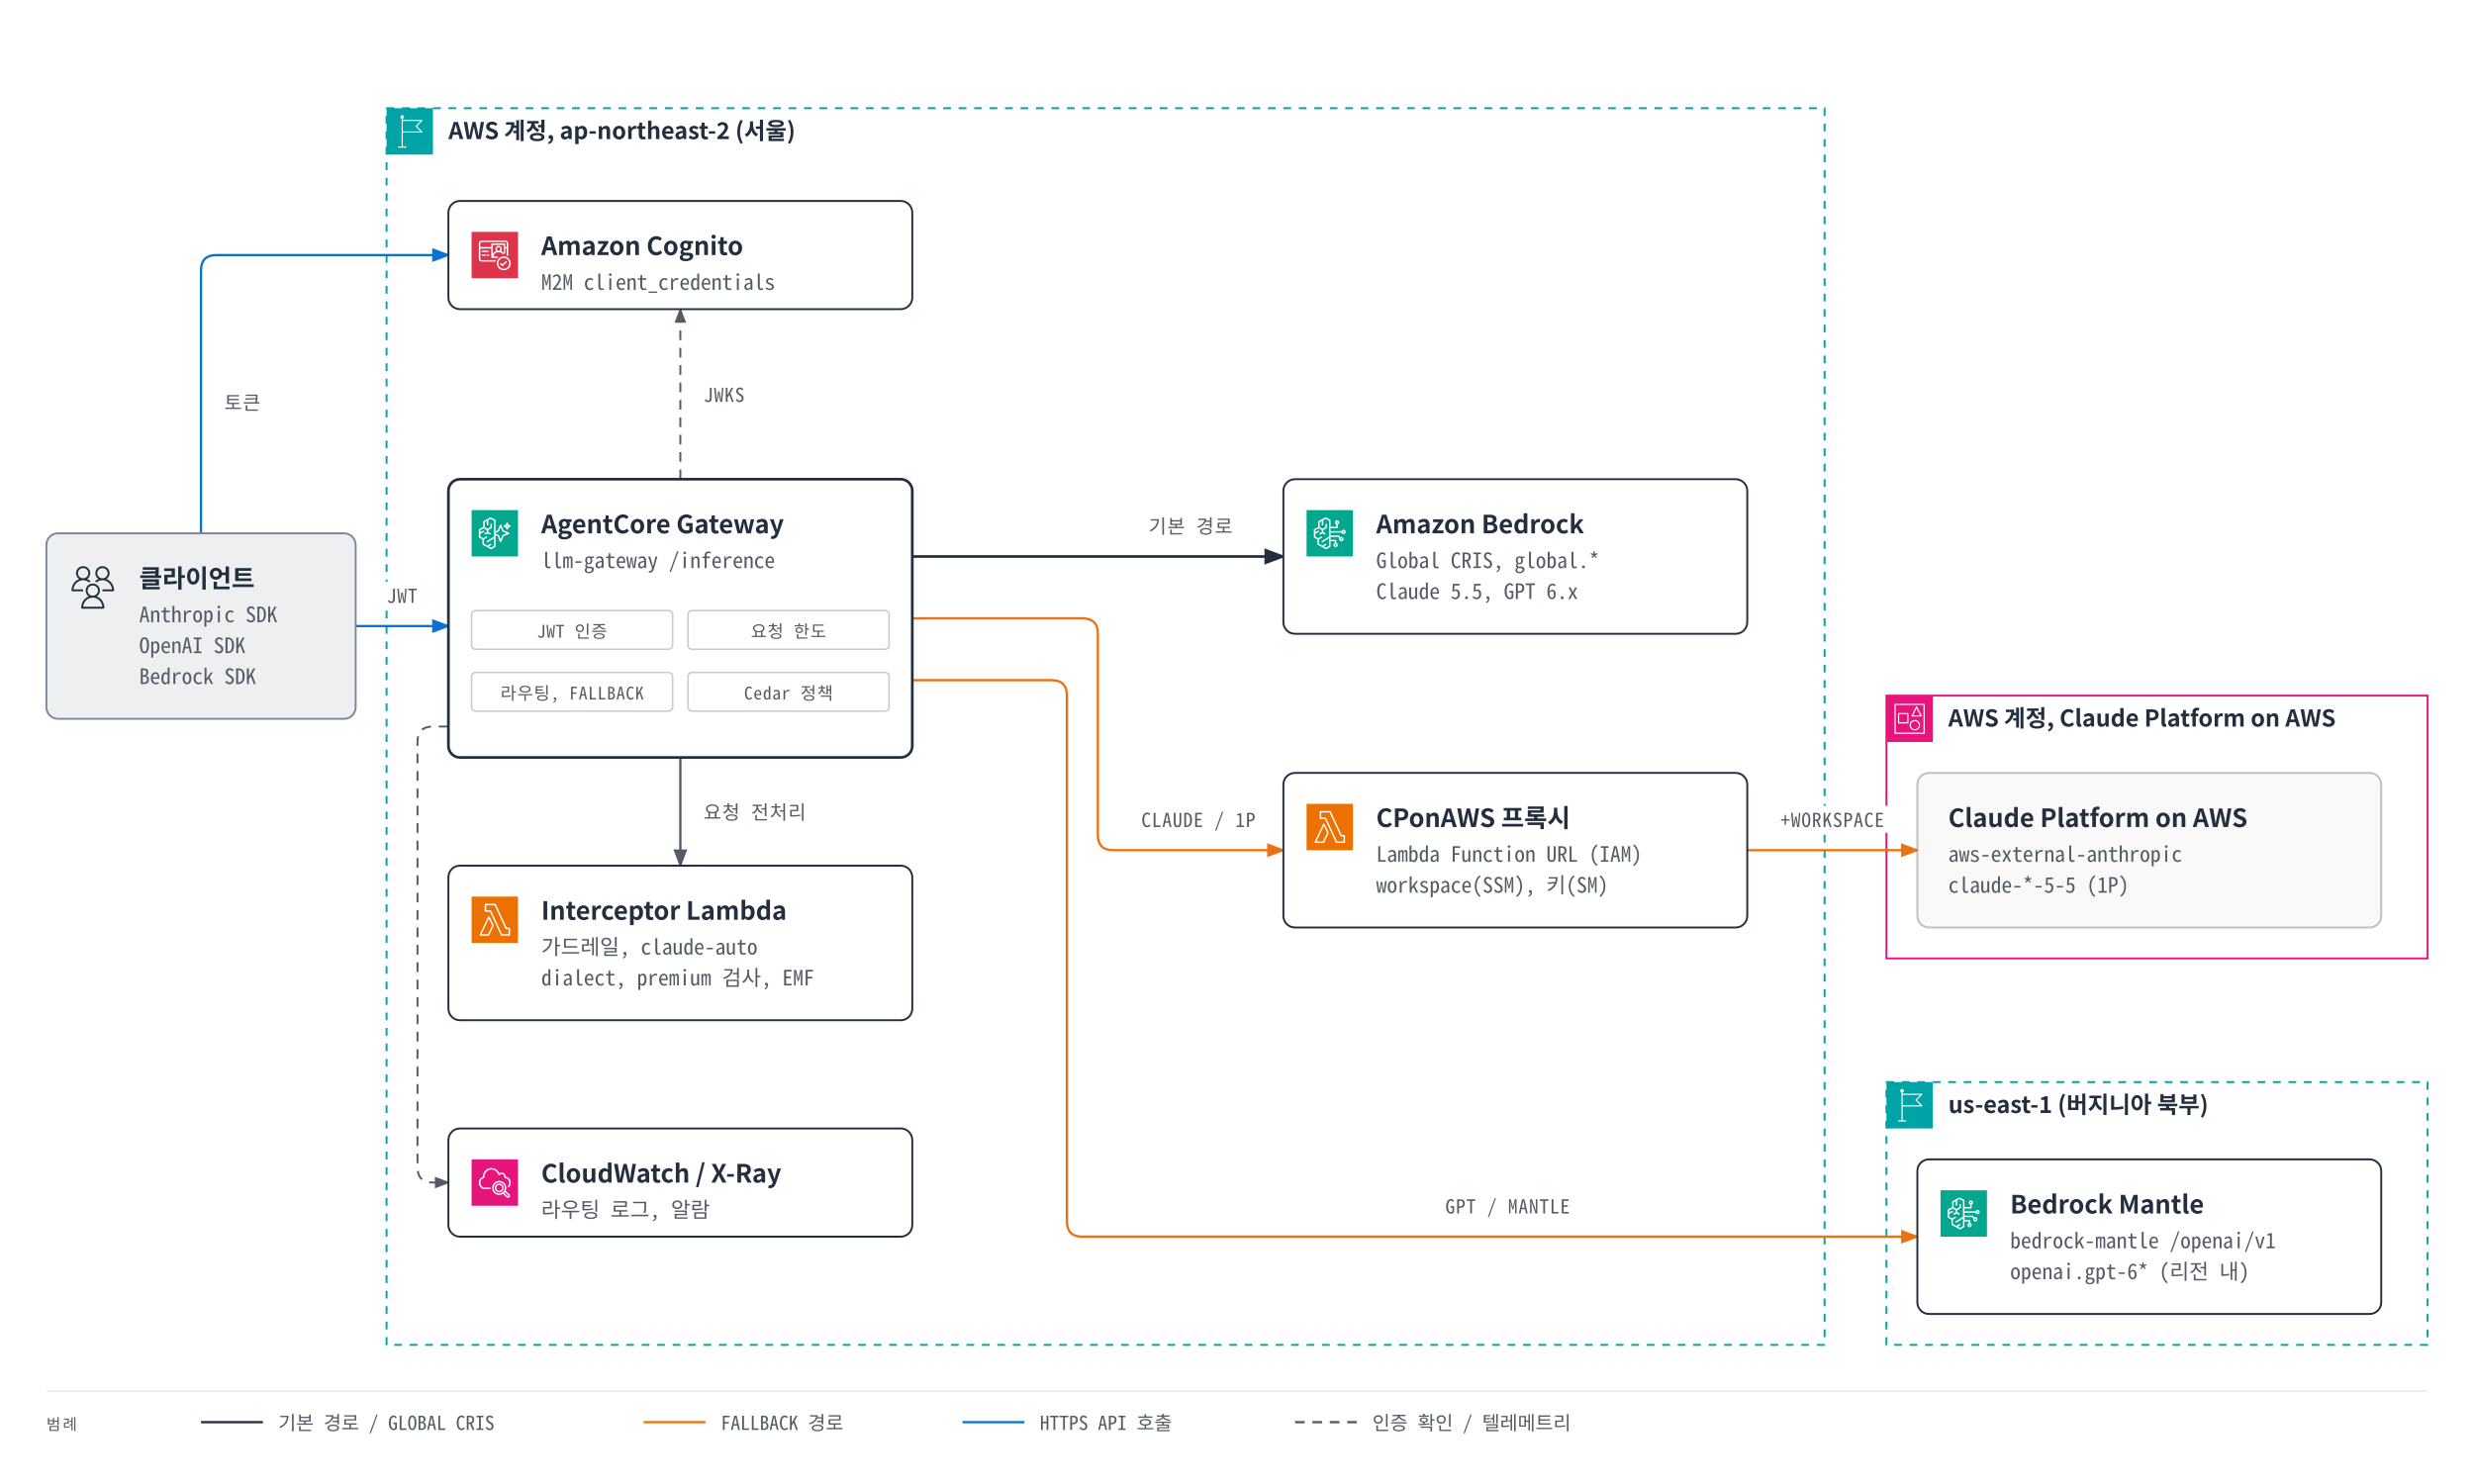
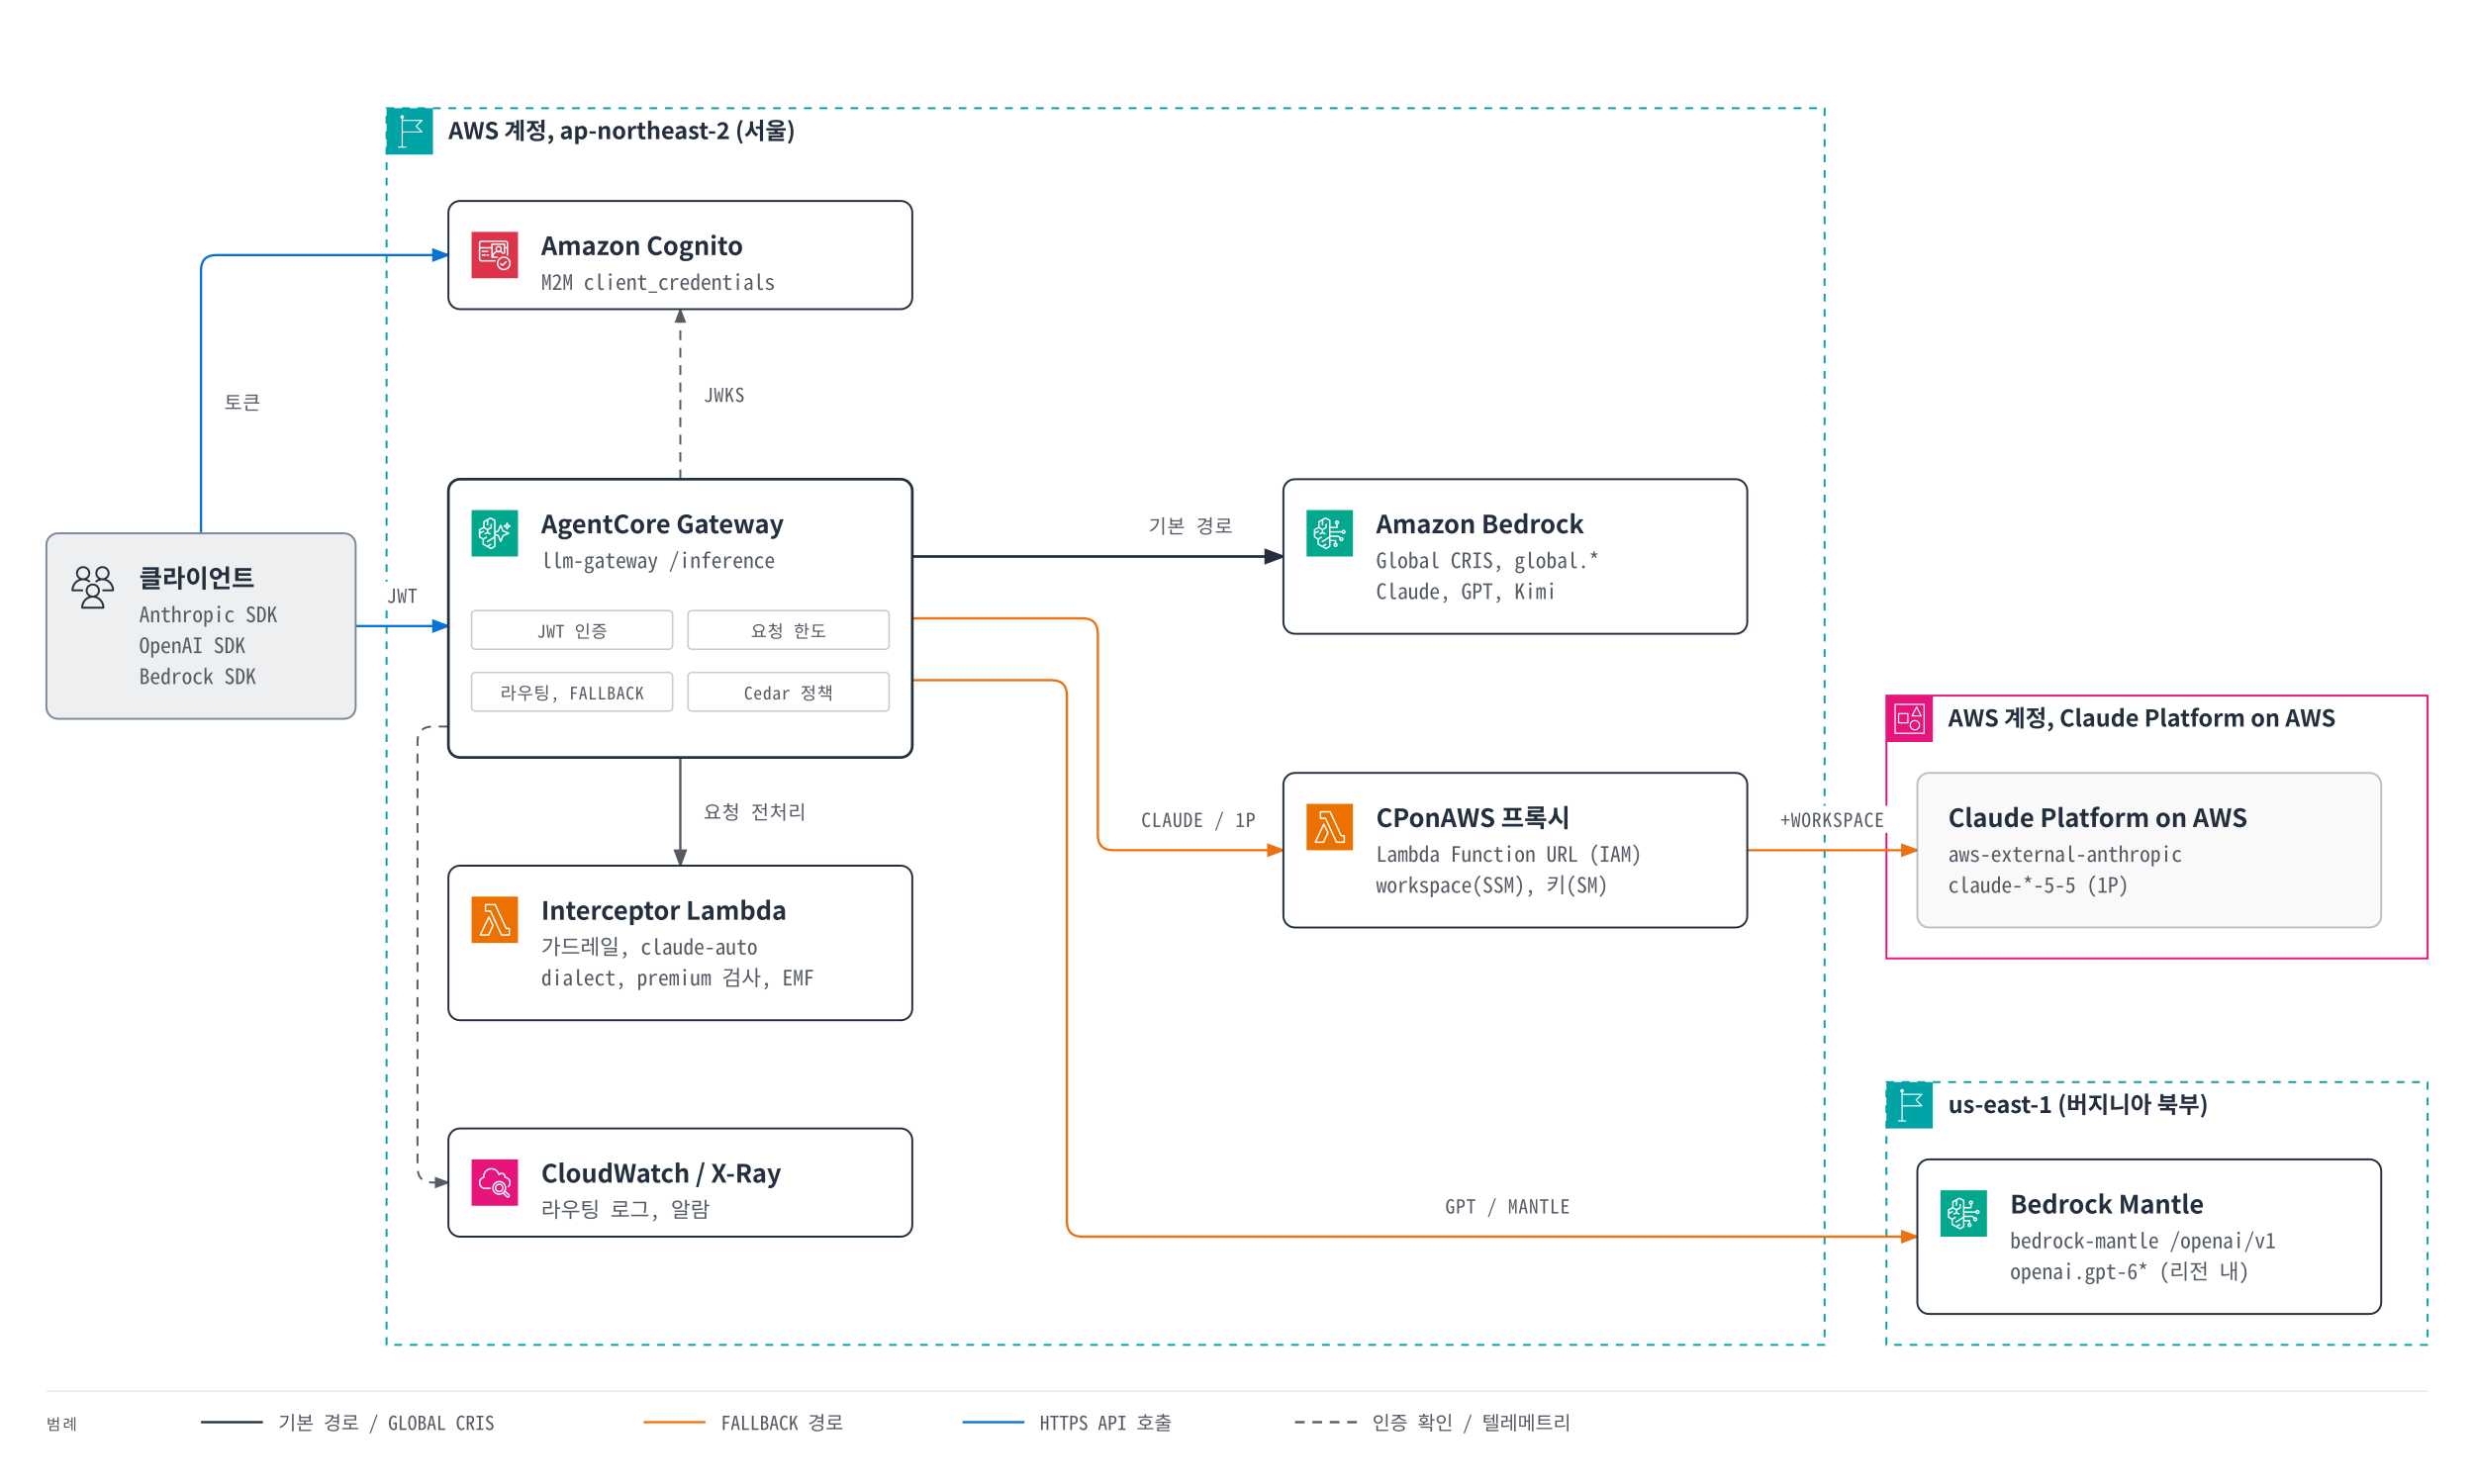
<svg xmlns="http://www.w3.org/2000/svg" viewBox="0 0 1280 768" role="img" aria-labelledby="arch-ko-title arch-ko-desc">
  <defs>
    <style>@font-face { font-family: 'Amazon Ember'; font-weight: 400; font-style: normal; src: local('Amazon Ember'), url('fonts/AmazonEmber_W_Rg.woff2') format('woff2'); }@font-face { font-family: 'Amazon Ember'; font-weight: 400; font-style: italic; src: local('Amazon Ember Italic'), local('Amazon Ember'), url('fonts/AmazonEmber_W_RgIt.woff2') format('woff2'); }@font-face { font-family: 'Amazon Ember'; font-weight: 600; font-style: normal; src: local('Amazon Ember Medium'), local('Amazon Ember'), url('fonts/AmazonEmber_W_SBd.woff2') format('woff2'); }@font-face { font-family: 'Amazon Ember'; font-weight: 700; font-style: normal; src: local('Amazon Ember Bold'), local('Amazon Ember'), url('fonts/AmazonEmber_W_Bd.woff2') format('woff2'); }@font-face { font-family: 'Amazon Ember Mono'; font-weight: 400; font-style: normal; src: local('Amazon Ember Mono'), url('fonts/AmazonEmberMono_W_Rg.woff2') format('woff2'); }@font-face { font-family: 'Amazon Ember Mono'; font-weight: 700; font-style: normal; src: local('Amazon Ember Mono Bold'), local('Amazon Ember Mono'), url('fonts/AmazonEmberMono_W_Bd.woff2') format('woff2'); }</style>
    <marker id="arch-ko-arrow" markerWidth="8" markerHeight="6" refX="7" refY="3" orient="auto">
      <polygon points="0 0, 8 3, 0 6" fill="#545B64" />
    </marker>
    <marker id="arch-ko-accent" markerWidth="8" markerHeight="6" refX="7" refY="3" orient="auto">
      <polygon points="0 0, 8 3, 0 6" fill="#EC7211" />
    </marker>
    <marker id="arch-ko-link" markerWidth="8" markerHeight="6" refX="7" refY="3" orient="auto">
      <polygon points="0 0, 8 3, 0 6" fill="#0972D3" />
    </marker>
    <marker id="arch-ko-ink" markerWidth="8" markerHeight="6" refX="7" refY="3" orient="auto">
      <polygon points="0 0, 8 3, 0 6" fill="#232F3E" />
    </marker>
  </defs>
  <rect width="100%" height="100%" fill="#ffffff" />
  <rect x="200" y="56" width="744" height="640" fill="none" stroke="#00A4A6" stroke-width="1" stroke-dasharray="4,4" />
  <g transform="translate(200,56) scale(0.6)" aria-hidden="true">
    <g stroke="none" stroke-width="1" fill="none" fill-rule="evenodd">
      <rect fill="#00A4A6" x="0" y="0" width="40" height="40" />
      <path d="M14,20.026 L14,11.026 L29.293,11.026 L25.146,15.172 C24.951,15.368 24.951,15.684 25.146,15.88 L29.293,20.026 L14,20.026 Z M26.207,15.526 L30.854,10.88 C30.996,10.736 31.039,10.522 30.962,10.335 C30.885,10.148 30.702,10.026 30.5,10.026 L14,10.026 L14,8.97 C14.596,8.76 15.026,8.198 15.026,7.531 C15.026,6.687 14.34,6 13.495,6 C12.65,6 11.963,6.687 11.963,7.531 C11.963,8.201 12.398,8.766 13,8.973 L13,33.026 L10,33.026 L10,34.026 L17,34.026 L17,33.026 L14,33.026 L14,21.026 L30.5,21.026 C30.702,21.026 30.885,20.904 30.962,20.717 C31.039,20.53 30.996,20.316 30.854,20.172 L26.207,15.526 Z" fill="#FFFFFF" />
    </g>
  </g>
  <text x="232" y="72" fill="#232F3E" font-size="12" font-weight="600" font-family="'Amazon Ember', 'Noto Sans CJK KR', 'Noto Sans KR', 'Apple SD Gothic Neo', 'Malgun Gothic', 'Helvetica Neue', Arial, sans-serif">AWS 계정, ap-northeast-2 (서울)</text>
  <rect x="976" y="360" width="280" height="136" fill="none" stroke="#E7157B" stroke-width="1" />
  <g transform="translate(976,360) scale(0.6)" aria-hidden="true">
    <g stroke="none" stroke-width="1" fill="none" fill-rule="evenodd">
      <rect fill="#E7157B" x="0" y="0" width="40" height="40" />
      <path d="M24.5,22 C26.43,22 28,23.57 28,25.5 C28,27.43 26.43,29 24.5,29 C22.57,29 21,27.43 21,25.5 C21,23.57 22.57,22 24.5,22 L24.5,22 Z M24.5,30 C26.981,30 29,27.981 29,25.5 C29,23.019 26.981,21 24.5,21 C22.019,21 20,23.019 20,25.5 C20,27.981 22.019,30 24.5,30 L24.5,30 Z M26.023,10.88 L29.084,17 L22.963,17 L26.023,10.88 Z M22.154,18 L29.893,18 C30.065,18 30.227,17.91 30.318,17.763 C30.409,17.615 30.417,17.432 30.34,17.276 L26.471,9.538 C26.301,9.2 25.746,9.2 25.576,9.538 L21.707,17.276 C21.63,17.432 21.638,17.615 21.729,17.763 C21.82,17.91 21.981,18 22.154,18 L22.154,18 Z M11,23 L18,23 L18,16 L11,16 L11,23 Z M10.5,24 L18.5,24 C18.776,24 19,23.776 19,23.5 L19,15.5 C19,15.224 18.776,15 18.5,15 L10.5,15 C10.224,15 10,15.224 10,15.5 L10,23.5 C10,23.776 10.224,24 10.5,24 L10.5,24 Z M8,32 L32,32 L32,8 L8,8 L8,32 Z M32.5,7 L7.5,7 C7.224,7 7,7.224 7,7.5 L7,32.5 C7,32.776 7.224,33 7.5,33 L32.5,33 C32.776,33 33,32.776 33,32.5 L33,7.5 C33,7.224 32.776,7 32.5,7 L32.5,7 Z" fill="#FFFFFF" />
    </g>
  </g>
  <text x="1008" y="376" fill="#232F3E" font-size="12" font-weight="600" font-family="'Amazon Ember', 'Noto Sans CJK KR', 'Noto Sans KR', 'Apple SD Gothic Neo', 'Malgun Gothic', 'Helvetica Neue', Arial, sans-serif">AWS 계정, Claude Platform on AWS</text>
  <rect x="976" y="560" width="280" height="136" fill="none" stroke="#00A4A6" stroke-width="1" stroke-dasharray="4,4" />
  <g transform="translate(976,560) scale(0.6)" aria-hidden="true">
    <g stroke="none" stroke-width="1" fill="none" fill-rule="evenodd">
      <rect fill="#00A4A6" x="0" y="0" width="40" height="40" />
      <path d="M14,20.026 L14,11.026 L29.293,11.026 L25.146,15.172 C24.951,15.368 24.951,15.684 25.146,15.88 L29.293,20.026 L14,20.026 Z M26.207,15.526 L30.854,10.88 C30.996,10.736 31.039,10.522 30.962,10.335 C30.885,10.148 30.702,10.026 30.5,10.026 L14,10.026 L14,8.97 C14.596,8.76 15.026,8.198 15.026,7.531 C15.026,6.687 14.34,6 13.495,6 C12.65,6 11.963,6.687 11.963,7.531 C11.963,8.201 12.398,8.766 13,8.973 L13,33.026 L10,33.026 L10,34.026 L17,34.026 L17,33.026 L14,33.026 L14,21.026 L30.5,21.026 C30.702,21.026 30.885,20.904 30.962,20.717 C31.039,20.53 30.996,20.316 30.854,20.172 L26.207,15.526 Z" fill="#FFFFFF" />
    </g>
  </g>
  <text x="1008" y="576" fill="#232F3E" font-size="12" font-weight="600" font-family="'Amazon Ember', 'Noto Sans CJK KR', 'Noto Sans KR', 'Apple SD Gothic Neo', 'Malgun Gothic', 'Helvetica Neue', Arial, sans-serif">us-east-1 (버지니아 북부)</text>
  <path d="M 104,276 V 140 Q 104,132 112,132 H 232" fill="none" stroke="#0972D3" stroke-width="1.2" marker-end="url(#arch-ko-link)" />
  <rect x="112" y="201" width="32" height="14" rx="2" fill="#ffffff" />
  <text x="116" y="212" fill="#545B64" font-size="10" font-family="'Amazon Ember Mono', 'D2Coding', 'Noto Sans Mono CJK KR', ui-monospace, monospace" text-anchor="start" letter-spacing="0.04em">토큰</text>
  <path d="M 184,324 H 232" fill="none" stroke="#0972D3" stroke-width="1.2" marker-end="url(#arch-ko-link)" />
  <rect x="192" y="301" width="32" height="14" rx="2" fill="#ffffff" />
  <text x="208" y="312" fill="#545B64" font-size="10" font-family="'Amazon Ember Mono', 'D2Coding', 'Noto Sans Mono CJK KR', ui-monospace, monospace" text-anchor="middle" letter-spacing="0.04em">JWT</text>
  <path d="M 352,248 V 160" fill="none" stroke="#545B64" stroke-width="1" stroke-dasharray="5,4" marker-end="url(#arch-ko-arrow)" />
  <rect x="360" y="197" width="36" height="14" rx="2" fill="#ffffff" />
  <text x="364" y="208" fill="#545B64" font-size="10" font-family="'Amazon Ember Mono', 'D2Coding', 'Noto Sans Mono CJK KR', ui-monospace, monospace" text-anchor="start" letter-spacing="0.04em">JWKS</text>
  <path d="M 352,392 V 448" fill="none" stroke="#545B64" stroke-width="1.2" marker-end="url(#arch-ko-arrow)" />
  <rect x="360" y="413" width="72" height="14" rx="2" fill="#ffffff" />
  <text x="364" y="424" fill="#545B64" font-size="10" font-family="'Amazon Ember Mono', 'D2Coding', 'Noto Sans Mono CJK KR', ui-monospace, monospace" text-anchor="start" letter-spacing="0.04em">요청 전처리</text>
  <path d="M 232,376 H 224 Q 216,376 216,384 V 604 Q 216,612 224,612 H 232" fill="none" stroke="#545B64" stroke-width="1" stroke-dasharray="5,4" marker-end="url(#arch-ko-arrow)" />
  <path d="M 472,288 H 664" fill="none" stroke="#232F3E" stroke-width="1.4" marker-end="url(#arch-ko-ink)" />
  <rect x="586" y="265" width="60" height="14" rx="2" fill="#ffffff" />
  <text x="616" y="276" fill="#545B64" font-size="10" font-family="'Amazon Ember Mono', 'D2Coding', 'Noto Sans Mono CJK KR', ui-monospace, monospace" text-anchor="middle" letter-spacing="0.04em">기본 경로</text>
  <path d="M 472,320 H 560 Q 568,320 568,328 V 432 Q 568,440 576,440 H 664" fill="none" stroke="#EC7211" stroke-width="1.2" marker-end="url(#arch-ko-accent)" />
  <rect x="576" y="417" width="88" height="14" rx="2" fill="#ffffff" />
  <text x="620" y="428" fill="#545B64" font-size="10" font-family="'Amazon Ember Mono', 'D2Coding', 'Noto Sans Mono CJK KR', ui-monospace, monospace" text-anchor="middle" letter-spacing="0.04em">CLAUDE / 1P</text>
  <path d="M 904,440 H 992" fill="none" stroke="#EC7211" stroke-width="1.2" marker-end="url(#arch-ko-accent)" />
  <rect x="908" y="417" width="80" height="14" rx="2" fill="#ffffff" />
  <text x="948" y="428" fill="#545B64" font-size="10" font-family="'Amazon Ember Mono', 'D2Coding', 'Noto Sans Mono CJK KR', ui-monospace, monospace" text-anchor="middle" letter-spacing="0.04em">+WORKSPACE</text>
  <path d="M 472,352 H 544 Q 552,352 552,360 V 632 Q 552,640 560,640 H 992" fill="none" stroke="#EC7211" stroke-width="1.2" marker-end="url(#arch-ko-accent)" />
  <rect x="734" y="617" width="92" height="14" rx="2" fill="#ffffff" />
  <text x="780" y="628" fill="#545B64" font-size="10" font-family="'Amazon Ember Mono', 'D2Coding', 'Noto Sans Mono CJK KR', ui-monospace, monospace" text-anchor="middle" letter-spacing="0.04em">GPT / MANTLE</text>
  <rect x="24" y="276" width="160" height="96" rx="6" fill="#ffffff" />
  <rect x="24" y="276" width="160" height="96" rx="6" fill="rgba(84,91,100,0.10)" stroke="#7D8998" stroke-width="1" />
  <g transform="translate(36,292) scale(0.5)" aria-hidden="true">
    <g stroke="none" stroke-width="1" fill="none" fill-rule="evenodd">
      <path d="M28.639,9.286 C28.639,6.371 31.052,4 34.019,4 C36.985,4 39.397,6.371 39.397,9.286 C39.397,12.201 36.985,14.572 34.019,14.572 C31.052,14.572 28.639,12.201 28.639,9.286 L28.639,9.286 Z M40.163,16.334 C39.516,15.932 38.833,15.6 38.128,15.333 C40.098,14.023 41.397,11.802 41.397,9.286 C41.397,5.269 38.087,2 34.019,2 C29.95,2 26.639,5.269 26.639,9.286 C26.639,11.796 27.932,14.014 29.895,15.325 C28.614,15.808 27.41,16.515 26.349,17.425 L27.652,18.943 C29.434,17.414 31.689,16.572 34,16.572 C35.802,16.572 37.569,17.077 39.109,18.033 C41.849,19.735 43.647,22.725 43.953,26 L34,26 L34,28 L45,28 C45.553,28 46,27.553 46,27 C46,22.657 43.764,18.57 40.163,16.334 L40.163,16.334 Z M8.639,9.286 C8.639,6.371 11.052,4 14.019,4 C16.985,4 19.397,6.371 19.397,9.286 C19.397,12.201 16.985,14.572 14.019,14.572 C11.052,14.572 8.639,12.201 8.639,9.286 L8.639,9.286 Z M14,26 L4.046,26 C4.53,20.717 8.81,16.572 14,16.572 C15.802,16.572 17.569,17.077 19.109,18.033 C19.541,18.302 19.958,18.608 20.349,18.943 L21.652,17.426 C21.184,17.024 20.684,16.657 20.163,16.334 C19.516,15.932 18.833,15.6 18.128,15.333 C20.098,14.023 21.397,11.802 21.397,9.286 C21.397,5.269 18.087,2 14.019,2 C9.95,2 6.639,5.269 6.639,9.286 C6.639,11.801 7.937,14.023 9.907,15.332 C5.302,17.071 2,21.638 2,27 C2,27.553 2.448,28 3,28 L14,28 L14,26 Z M14.046,44 C14.53,38.717 18.81,34.572 24,34.572 C25.802,34.572 27.569,35.077 29.109,36.033 C31.849,37.735 33.647,40.725 33.953,44 L14.046,44 Z M18.639,27.286 C18.639,24.371 21.052,22 24.019,22 C26.985,22 29.397,24.371 29.397,27.286 C29.397,30.201 26.985,32.572 24.019,32.572 C21.052,32.572 18.639,30.201 18.639,27.286 L18.639,27.286 Z M30.163,34.334 C29.516,33.932 28.833,33.6 28.128,33.333 C30.098,32.023 31.397,29.802 31.397,27.286 C31.397,23.269 28.087,20 24.019,20 C19.95,20 16.639,23.269 16.639,27.286 C16.639,29.801 17.937,32.023 19.907,33.332 C15.302,35.071 12,39.638 12,45 C12,45.553 12.448,46 13,46 L35,46 C35.553,46 36,45.553 36,45 C36,40.657 33.764,36.57 30.163,34.334 L30.163,34.334 Z" fill="#242F3E" />
    </g>
  </g>
  <text x="72" y="304" fill="#232F3E" font-size="13" font-weight="600" font-family="'Amazon Ember', 'Noto Sans CJK KR', 'Noto Sans KR', 'Apple SD Gothic Neo', 'Malgun Gothic', 'Helvetica Neue', Arial, sans-serif">클라이언트</text>
  <text x="72" y="322" fill="#545B64" font-size="11" font-family="'Amazon Ember Mono', 'D2Coding', 'Noto Sans Mono CJK KR', ui-monospace, monospace">Anthropic SDK</text>
  <text x="72" y="338" fill="#545B64" font-size="11" font-family="'Amazon Ember Mono', 'D2Coding', 'Noto Sans Mono CJK KR', ui-monospace, monospace">OpenAI SDK</text>
  <text x="72" y="354" fill="#545B64" font-size="11" font-family="'Amazon Ember Mono', 'D2Coding', 'Noto Sans Mono CJK KR', ui-monospace, monospace">Bedrock SDK</text>
  <rect x="232" y="104" width="240" height="56" rx="6" fill="#ffffff" />
  <rect x="232" y="104" width="240" height="56" rx="6" fill="#ffffff" stroke="#232F3E" stroke-width="1" />
  <g transform="translate(244,120) scale(0.375)" aria-hidden="true">
    <g stroke="none" stroke-width="1" fill="none" fill-rule="evenodd">
      <g fill="#DD344C">
        <rect x="0" y="0" width="64" height="64" />
      </g>
      <path d="M48.385,21.006 L48.385,15.703 C48.385,14.781 47.767,14.001 47.035,14.001 L13.371,14.001 C12.638,14.001 12.02,14.781 12.02,15.703 L12.02,21.006 L27.172,21.006 L27.172,17.004 C27.172,16.451 27.624,16.003 28.182,16.003 L45.355,16.003 C45.913,16.003 46.365,16.451 46.365,17.004 L46.365,21.006 L48.385,21.006 Z M44.345,18.004 L29.193,18.004 L29.193,30.388 C30.153,28.588 31.747,27.159 33.726,26.403 C33.119,25.632 32.772,24.674 32.772,23.666 C32.772,21.199 34.811,19.192 37.318,19.192 C39.824,19.192 41.864,21.199 41.864,23.666 C41.864,24.74 41.466,25.752 40.784,26.545 C42.197,27.161 43.436,28.145 44.345,29.391 L44.345,18.004 Z M39.843,23.666 C39.843,22.302 38.711,21.194 37.318,21.194 C35.925,21.194 34.793,22.302 34.793,23.666 C34.793,24.563 35.291,25.389 36.094,25.824 C36.845,26.229 37.773,26.236 38.538,25.823 C39.343,25.389 39.843,24.563 39.843,23.666 L39.843,23.666 Z M48.386,33.015 L48.385,23.008 L46.365,23.008 L46.365,30.013 L44.652,30.013 L43.006,30.998 C42.16,29.613 40.805,28.574 39.251,28.104 C37.877,28.711 36.272,28.705 34.915,28.104 C32.253,28.906 30.405,31.264 30.235,34.016 L36.264,34.016 L36.264,36.017 L28.182,36.017 C27.624,36.017 27.172,35.569 27.172,35.016 L27.172,23.008 L12.02,23.008 L12.02,37.318 C12.02,38.24 12.638,39.019 13.371,39.019 L33.233,39.019 L33.233,41.021 L13.371,41.021 C11.512,41.021 10,39.359 10,37.318 L10,15.703 C10,13.661 11.512,12 13.371,12 L47.035,12 C48.893,12 50.405,13.661 50.405,15.703 L50.405,33.015 L48.386,33.015 Z M43.305,46.994 L48.932,41.42 L47.503,40.005 L42.591,44.871 L40.476,42.776 L39.047,44.191 L41.877,46.994 C42.066,47.182 42.322,47.287 42.591,47.287 C42.859,47.287 43.115,47.182 43.305,46.994 L43.305,46.994 Z M45.317,35.963 L45.317,35.963 C47.817,36.266 49.998,37.782 51.15,40.02 C51.84,41.36 52.107,42.863 51.923,44.364 C51.742,45.849 51.132,47.232 50.158,48.361 C49.466,49.164 48.592,49.828 47.632,50.279 C46.346,50.886 44.914,51.117 43.489,50.944 C42.105,50.776 40.798,50.234 39.709,49.377 C37.618,47.73 36.562,45.174 36.884,42.543 C37.188,40.055 38.707,37.885 40.948,36.737 C42.019,36.189 43.195,35.908 44.393,35.908 C44.7,35.908 45.008,35.926 45.317,35.963 L45.317,35.963 Z M48.498,52.087 C49.713,51.516 50.82,50.676 51.694,49.661 C52.927,48.231 53.699,46.482 53.929,44.605 C54.161,42.708 53.823,40.807 52.95,39.11 C51.492,36.279 48.731,34.36 45.562,33.977 C43.65,33.742 41.729,34.085 40.02,34.96 C37.185,36.411 35.262,39.156 34.878,42.301 C34.472,45.63 35.808,48.86 38.452,50.944 C39.832,52.03 41.49,52.718 43.245,52.93 C43.633,52.977 44.023,53 44.41,53 C45.823,53 47.217,52.691 48.498,52.087 L48.498,52.087 Z M21.111,33.015 L24.142,33.015 L24.142,31.013 L21.111,31.013 L21.111,33.015 Z M14.041,33.015 L20.101,33.015 L20.101,31.013 L14.041,31.013 L14.041,33.015 Z M14.041,28.011 L23.132,28.011 L23.132,26.01 L14.041,26.01 L14.041,28.011 Z" fill="#FFFFFF" />
    </g>
  </g>
  <text x="280" y="132" fill="#232F3E" font-size="13" font-weight="600" font-family="'Amazon Ember', 'Noto Sans CJK KR', 'Noto Sans KR', 'Apple SD Gothic Neo', 'Malgun Gothic', 'Helvetica Neue', Arial, sans-serif">Amazon Cognito</text>
  <text x="280" y="150" fill="#545B64" font-size="11" font-family="'Amazon Ember Mono', 'D2Coding', 'Noto Sans Mono CJK KR', ui-monospace, monospace">M2M client_credentials</text>
  <rect x="232" y="248" width="240" height="144" rx="6" fill="#ffffff" />
  <rect x="232" y="248" width="240" height="144" rx="6" fill="#ffffff" stroke="#232F3E" stroke-width="1.4" />
  <g transform="translate(244,264) scale(0.375)" aria-hidden="true">
    <g>
      <rect width="64" height="64" fill="#01A88D" />
      <path d="M53.372 21.073L50.897 20.08L49.933 17.634C49.781 17.252 49.413 17.001 49.002 17.001C48.591 17.002 48.222 17.253 48.071 17.636L47.098 20.116L44.638 21.07C44.253 21.22 43.999 21.591 44 22.005C44.001 22.418 44.257 22.789 44.643 22.936L47.155 23.897L48.062 26.348C48.205 26.735 48.572 26.995 48.985 27.001H49C49.407 27.001 49.774 26.754 49.928 26.375L50.938 23.869L53.36 22.934C53.743 22.786 53.997 22.418 54 22.007C54.003 21.597 53.754 21.226 53.372 21.073ZM49.813 22.159C49.556 22.259 49.35 22.461 49.246 22.718L49.04 23.229L48.873 22.777C48.773 22.507 48.562 22.293 48.293 22.19L47.782 21.995L48.23 21.821C48.49 21.72 48.697 21.515 48.799 21.254L49.004 20.732L49.159 21.127C49.25 21.437 49.488 21.686 49.793 21.792L50.27 21.983L49.813 22.159ZM51.215 30.853L44.008 27.963L41.197 20.838C41.008 20.357 40.551 20.046 40.034 20.046C39.517 20.046 39.059 20.357 38.87 20.839L36.031 28.075L33.001 29.251L33.002 13.998C33.002 13.619 32.788 13.273 32.449 13.104L26.447 10.105C26.151 9.958 25.803 9.966 25.515 10.126L16.515 15.126C16.197 15.302 16 15.637 16 16V23.382L10.553 26.105C10.214 26.275 10 26.621 10 27V37C10 37.351 10.184 37.677 10.485 37.857L15 40.566V47C15 47.366 15.2 47.703 15.521 47.878L26.521 53.878C26.671 53.959 26.835 54 27 54C27.179 54 27.356 53.952 27.515 53.857L32.515 50.857C32.815 50.677 33 50.351 33 50L33.001 34.765L36.214 35.993L38.866 43.162C39.046 43.649 39.499 43.97 40.019 43.977C40.025 43.977 40.032 43.978 40.039 43.978C40.551 43.978 41.004 43.673 41.198 43.195L44.14 35.905L51.199 33.18C51.682 32.994 51.996 32.539 52 32.022C52.003 31.504 51.695 31.045 51.215 30.853ZM26.977 51.848L23.774 50.102L27.515 47.857L26.485 46.143L21.738 48.991L17 46.406V40.566L21.515 37.857L20.485 36.143L16 38.834L12 36.434V32.618L17.447 29.895L16.553 28.105L12 30.382V27.618L16.956 25.14L21 27.566V30.382L17.553 32.105L18.447 33.895L22.003 32.117L25.557 33.877L26.443 32.085L23 30.38V27.566L27.515 24.857C27.815 24.677 28 24.351 28 24V19H26V23.434L22 25.834L18 23.434V16.588L21 14.922V21H23V13.811L26.024 12.13L31.002 14.616L31.001 36.45L20.463 43.156L21.537 44.844L31.001 38.822L31 49.434L26.977 51.848ZM43.015 34.195C42.757 34.295 42.551 34.498 42.447 34.754L40.068 40.649L37.932 34.873C37.832 34.603 37.62 34.39 37.352 34.287L33.001 32.624L33.001 31.395L37.163 29.78C37.424 29.679 37.631 29.474 37.732 29.213L40.036 23.344L42.243 28.939C42.318 29.291 42.585 29.575 42.926 29.684L48.702 32L43.015 34.195Z" fill="white" />
    </g>
  </g>
  <text x="280" y="276" fill="#232F3E" font-size="13" font-weight="600" font-family="'Amazon Ember', 'Noto Sans CJK KR', 'Noto Sans KR', 'Apple SD Gothic Neo', 'Malgun Gothic', 'Helvetica Neue', Arial, sans-serif">AgentCore Gateway</text>
  <text x="280" y="294" fill="#545B64" font-size="11" font-family="'Amazon Ember Mono', 'D2Coding', 'Noto Sans Mono CJK KR', ui-monospace, monospace">llm-gateway /inference</text>
  <rect x="244" y="316" width="104" height="20" rx="2" fill="#ffffff" stroke="rgba(35,47,62,0.25)" stroke-width="0.8" />
  <text x="296" y="330" fill="#545B64" font-size="9" font-family="'Amazon Ember Mono', 'D2Coding', 'Noto Sans Mono CJK KR', ui-monospace, monospace" text-anchor="middle" letter-spacing="0.04em">JWT 인증</text>
  <rect x="356" y="316" width="104" height="20" rx="2" fill="#ffffff" stroke="rgba(35,47,62,0.25)" stroke-width="0.8" />
  <text x="408" y="330" fill="#545B64" font-size="9" font-family="'Amazon Ember Mono', 'D2Coding', 'Noto Sans Mono CJK KR', ui-monospace, monospace" text-anchor="middle" letter-spacing="0.04em">요청 한도</text>
  <rect x="244" y="348" width="104" height="20" rx="2" fill="#ffffff" stroke="rgba(35,47,62,0.25)" stroke-width="0.8" />
  <text x="296" y="362" fill="#545B64" font-size="9" font-family="'Amazon Ember Mono', 'D2Coding', 'Noto Sans Mono CJK KR', ui-monospace, monospace" text-anchor="middle" letter-spacing="0.04em">라우팅, FALLBACK</text>
  <rect x="356" y="348" width="104" height="20" rx="2" fill="#ffffff" stroke="rgba(35,47,62,0.25)" stroke-width="0.8" />
  <text x="408" y="362" fill="#545B64" font-size="9" font-family="'Amazon Ember Mono', 'D2Coding', 'Noto Sans Mono CJK KR', ui-monospace, monospace" text-anchor="middle" letter-spacing="0.04em">Cedar 정책</text>
  <rect x="232" y="448" width="240" height="80" rx="6" fill="#ffffff" />
  <rect x="232" y="448" width="240" height="80" rx="6" fill="#ffffff" stroke="#232F3E" stroke-width="1" />
  <g transform="translate(244,464) scale(0.375)" aria-hidden="true">
    <g stroke="none" stroke-width="1" fill="none" fill-rule="evenodd">
      <g fill="#ED7100">
        <rect x="0" y="0" width="64" height="64" />
      </g>
      <path d="M22.679,52 L13.574,52 L23.838,30.41 L28.4,39.861 L22.679,52 Z M24.727,27.667 C24.561,27.321 24.212,27.103 23.831,27.103 L23.828,27.103 C23.445,27.104 23.097,27.325 22.932,27.672 L11.097,52.569 C10.95,52.879 10.971,53.243 11.154,53.534 C11.335,53.824 11.654,54 11.996,54 L23.31,54 C23.695,54 24.045,53.777 24.21,53.428 L30.404,40.284 C30.533,40.01 30.532,39.692 30.399,39.42 L24.727,27.667 Z M51.008,52 L41.986,52 L26.955,19.578 C26.791,19.226 26.439,19 26.052,19 L20.128,19 L20.135,12 L31.815,12 L46.775,44.42 C46.938,44.774 47.291,45 47.679,45 L51.008,45 L51.008,52 Z M52.004,43 L48.314,43 L33.354,10.58 C33.191,10.226 32.838,10 32.451,10 L19.14,10 C18.591,10 18.145,10.447 18.144,10.999 L18.136,19.999 C18.136,20.265 18.241,20.519 18.427,20.707 C18.614,20.895 18.867,21 19.131,21 L25.417,21 L40.448,53.422 C40.611,53.774 40.963,54 41.35,54 L52.004,54 C52.555,54 53,53.552 53,53 L53,44 C53,43.448 52.555,43 52.004,43 L52.004,43 Z" fill="#FFFFFF" />
    </g>
  </g>
  <text x="280" y="476" fill="#232F3E" font-size="13" font-weight="600" font-family="'Amazon Ember', 'Noto Sans CJK KR', 'Noto Sans KR', 'Apple SD Gothic Neo', 'Malgun Gothic', 'Helvetica Neue', Arial, sans-serif">Interceptor Lambda</text>
  <text x="280" y="494" fill="#545B64" font-size="11" font-family="'Amazon Ember Mono', 'D2Coding', 'Noto Sans Mono CJK KR', ui-monospace, monospace">가드레일, claude-auto</text>
  <text x="280" y="510" fill="#545B64" font-size="11" font-family="'Amazon Ember Mono', 'D2Coding', 'Noto Sans Mono CJK KR', ui-monospace, monospace">dialect, premium 검사, EMF</text>
  <rect x="232" y="584" width="240" height="56" rx="6" fill="#ffffff" />
  <rect x="232" y="584" width="240" height="56" rx="6" fill="#ffffff" stroke="#232F3E" stroke-width="1" />
  <g transform="translate(244,600) scale(0.375)" aria-hidden="true">
    <g stroke="none" stroke-width="1" fill="none" fill-rule="evenodd">
      <g fill="#E7157B">
        <rect x="0" y="0" width="64" height="64" />
      </g>
      <path d="M42.184,39.381 C42.184,37.128 40.347,35.295 38.089,35.295 C35.831,35.295 33.995,37.128 33.995,39.381 C33.995,41.634 35.831,43.467 38.089,43.467 C40.347,43.467 42.184,41.634 42.184,39.381 L42.184,39.381 Z M44.184,39.381 C44.184,42.734 41.45,45.462 38.089,45.462 C34.729,45.462 31.995,42.734 31.995,39.381 C31.995,36.028 34.729,33.3 38.089,33.3 C41.45,33.3 44.184,36.028 44.184,39.381 L44.184,39.381 Z M50.743,49.616 L45.846,45.216 C45.524,45.64 45.17,46.038 44.785,46.405 L49.671,50.803 C49.997,51.095 50.505,51.071 50.802,50.744 C51.096,50.418 51.07,49.911 50.743,49.616 L50.743,49.616 Z M38.089,47.092 C42.351,47.092 45.818,43.632 45.818,39.381 C45.818,35.13 42.351,31.671 38.089,31.671 C33.829,31.671 30.362,35.13 30.362,39.381 C30.362,43.632 33.829,47.092 38.089,47.092 L38.089,47.092 Z M52.081,48.134 C53.227,49.167 53.319,50.936 52.288,52.08 C51.735,52.69 50.971,53 50.205,53 C49.538,53 48.868,52.766 48.333,52.287 L43.172,47.641 C41.691,48.552 39.954,49.087 38.089,49.087 C32.725,49.087 28.362,44.733 28.362,39.381 C28.362,34.029 32.725,29.675 38.089,29.675 C43.454,29.675 47.818,34.029 47.818,39.381 C47.818,40.845 47.482,42.229 46.897,43.476 L52.081,48.134 Z M17.697,23.538 C17.697,23.939 17.72,24.338 17.767,24.723 C17.802,25.006 17.713,25.291 17.524,25.505 C17.375,25.671 17.177,25.783 16.961,25.824 C15.084,26.308 12,27.772 12,32.157 C12,35.48 13.836,37.314 15.377,38.268 C16.049,38.69 16.64,38.905 17.138,38.91 L26.127,38.91 L26.127,40.906 L17.127,40.906 C16.243,40.897 15.3,40.577 14.317,39.959 C12.708,38.964 10,36.621 10,32.157 C10,26.888 13.526,24.864 15.71,24.117 C15.702,23.924 15.697,23.731 15.697,23.538 C15.697,19.16 18.673,14.622 22.621,12.978 C27.232,11.051 32.119,12.007 35.687,15.534 C36.734,16.567 37.604,17.808 38.285,19.236 C39.203,18.551 40.304,18.175 41.459,18.175 C43.874,18.175 46.587,19.968 47.122,23.89 C50.58,24.722 54,27.278 54,32.217 C54,35.108 52.864,37.457 50.713,39.009 L49.541,37.393 C51.173,36.214 52,34.473 52,32.217 C52,27.239 47.811,26 46.01,25.698 C45.743,25.653 45.505,25.502 45.351,25.279 C45.208,25.072 45.15,24.818 45.186,24.571 C44.931,21.532 43.141,20.17 41.459,20.17 C40.402,20.17 39.409,20.686 38.734,21.586 C38.514,21.879 38.156,22.03 37.786,21.975 C37.422,21.921 37.118,21.672 36.993,21.326 C36.359,19.574 35.446,18.103 34.281,16.951 C32.851,15.54 28.933,12.507 23.391,14.819 C20.198,16.149 17.697,19.978 17.697,23.538 L17.697,23.538 Z" fill="#FFFFFF" />
    </g>
  </g>
  <text x="280" y="612" fill="#232F3E" font-size="13" font-weight="600" font-family="'Amazon Ember', 'Noto Sans CJK KR', 'Noto Sans KR', 'Apple SD Gothic Neo', 'Malgun Gothic', 'Helvetica Neue', Arial, sans-serif">CloudWatch / X-Ray</text>
  <text x="280" y="630" fill="#545B64" font-size="11" font-family="'Amazon Ember Mono', 'D2Coding', 'Noto Sans Mono CJK KR', ui-monospace, monospace">라우팅 로그, 알람</text>
  <rect x="664" y="248" width="240" height="80" rx="6" fill="#ffffff" />
  <rect x="664" y="248" width="240" height="80" rx="6" fill="#ffffff" stroke="#232F3E" stroke-width="1" />
  <g transform="translate(676,264) scale(0.375)" aria-hidden="true">
    <g stroke="none" stroke-width="1" fill="none" fill-rule="evenodd">
      <g fill="#01A88D">
        <rect x="0" y="0" width="64" height="64" />
      </g>
      <g transform="translate(10, 10)" fill="#FFFFFF">
        <path d="M41,21 C40.448,21 40,20.551 40,20 C40,19.449 40.448,19 41,19 C41.552,19 42,19.449 42,20 C42,20.551 41.552,21 41,21 L41,21 Z M16.977,41.848 L13.774,40.102 L17.515,37.857 L16.485,36.143 L11.738,38.991 L7,36.406 L7,30.566 L11.515,27.857 L10.485,26.143 L6,28.834 L2,26.434 L2,22.618 L7.447,19.895 L6.553,18.105 L2,20.382 L2,17.618 L6.956,15.14 L11,17.566 L11,20.382 L7.553,22.105 L8.447,23.895 L12.003,22.117 L15.557,23.877 L16.443,22.085 L13,20.38 L13,17.566 L17.515,14.857 C17.815,14.677 18,14.351 18,14 L18,9 L16,9 L16,13.434 L12,15.834 L8,13.434 L8,6.588 L11,4.922 L11,11 L13,11 L13,3.811 L16.024,2.13 L21.002,4.616 L21.001,26.45 L10.463,33.156 L11.537,34.844 L21.001,28.822 L21,39.434 L16.977,41.848 Z M38,29 C38.552,29 39,29.449 39,30 C39,30.551 38.552,31 38,31 C37.448,31 37,30.551 37,30 C37,29.449 37.448,29 38,29 L38,29 Z M30,39 C29.448,39 29,38.551 29,38 C29,37.449 29.448,37 30,37 C30.552,37 31,37.449 31,38 C31,38.551 30.552,39 30,39 L30,39 Z M32,6 C32.552,6 33,6.449 33,7 C33,7.551 32.552,8 32,8 C31.448,8 31,7.551 31,7 C31,6.449 31.448,6 32,6 L32,6 Z M41,17 C39.698,17 38.598,17.839 38.184,19 L23.001,19 L23.001,15 L32,15 C32.553,15 33,14.552 33,14 L33,9.816 C34.161,9.402 35,8.302 35,7 C35,5.346 33.654,4 32,4 C30.346,4 29,5.346 29,7 C29,8.302 29.839,9.402 31,9.816 L31,13 L23.001,13 L23.002,3.998 C23.002,3.619 22.788,3.273 22.449,3.104 L16.447,0.105 C16.151,-0.042 15.803,-0.034 15.515,0.126 L6.515,5.126 C6.197,5.302 6,5.637 6,6 L6,13.382 L0.553,16.105 C0.214,16.275 0,16.621 0,17 L0,27 C0,27.351 0.185,27.677 0.485,27.857 L5,30.566 L5,37 C5,37.366 5.2,37.703 5.521,37.878 L16.521,43.878 C16.671,43.959 16.835,44 17,44 C17.179,44 17.356,43.952 17.515,43.857 L22.515,40.857 C22.815,40.677 23,40.351 23,40 L23,33 L29,33 L29,35.184 C27.839,35.598 27,36.698 27,38 C27,39.654 28.346,41 30,41 C31.654,41 33,39.654 33,38 C33,36.698 32.161,35.598 31,35.184 L31,32 C31,31.448 30.553,31 30,31 L23,31 L23.001,27 L33.586,27 L35.301,28.715 C35.113,29.106 35,29.538 35,30 C35,31.654 36.346,33 38,33 C39.654,33 41,31.654 41,30 C41,28.346 39.654,27 38,27 C37.538,27 37.106,27.113 36.715,27.301 L34.707,25.293 C34.52,25.105 34.266,25 34,25 L23.001,25 L23.001,21 L38.184,21 C38.598,22.161 39.698,23 41,23 C42.654,23 44,21.654 44,20 C44,18.346 42.654,17 41,17 L41,17 Z" />
      </g>
    </g>
  </g>
  <text x="712" y="276" fill="#232F3E" font-size="13" font-weight="600" font-family="'Amazon Ember', 'Noto Sans CJK KR', 'Noto Sans KR', 'Apple SD Gothic Neo', 'Malgun Gothic', 'Helvetica Neue', Arial, sans-serif">Amazon Bedrock</text>
  <text x="712" y="294" fill="#545B64" font-size="11" font-family="'Amazon Ember Mono', 'D2Coding', 'Noto Sans Mono CJK KR', ui-monospace, monospace">Global CRIS, global.*</text>
-   <text x="712" y="310" fill="#545B64" font-size="11" font-family="'Amazon Ember Mono', 'D2Coding', 'Noto Sans Mono CJK KR', ui-monospace, monospace">Claude 5.5, GPT 6.x</text>
+   <text x="712" y="310" fill="#545B64" font-size="11" font-family="'Amazon Ember Mono', 'D2Coding', 'Noto Sans Mono CJK KR', ui-monospace, monospace">Claude, GPT, Kimi</text>
  <rect x="664" y="400" width="240" height="80" rx="6" fill="#ffffff" />
  <rect x="664" y="400" width="240" height="80" rx="6" fill="#ffffff" stroke="#232F3E" stroke-width="1" />
  <g transform="translate(676,416) scale(0.375)" aria-hidden="true">
    <g stroke="none" stroke-width="1" fill="none" fill-rule="evenodd">
      <g fill="#ED7100">
        <rect x="0" y="0" width="64" height="64" />
      </g>
      <path d="M22.679,52 L13.574,52 L23.838,30.41 L28.4,39.861 L22.679,52 Z M24.727,27.667 C24.561,27.321 24.212,27.103 23.831,27.103 L23.828,27.103 C23.445,27.104 23.097,27.325 22.932,27.672 L11.097,52.569 C10.95,52.879 10.971,53.243 11.154,53.534 C11.335,53.824 11.654,54 11.996,54 L23.31,54 C23.695,54 24.045,53.777 24.21,53.428 L30.404,40.284 C30.533,40.01 30.532,39.692 30.399,39.42 L24.727,27.667 Z M51.008,52 L41.986,52 L26.955,19.578 C26.791,19.226 26.439,19 26.052,19 L20.128,19 L20.135,12 L31.815,12 L46.775,44.42 C46.938,44.774 47.291,45 47.679,45 L51.008,45 L51.008,52 Z M52.004,43 L48.314,43 L33.354,10.58 C33.191,10.226 32.838,10 32.451,10 L19.14,10 C18.591,10 18.145,10.447 18.144,10.999 L18.136,19.999 C18.136,20.265 18.241,20.519 18.427,20.707 C18.614,20.895 18.867,21 19.131,21 L25.417,21 L40.448,53.422 C40.611,53.774 40.963,54 41.35,54 L52.004,54 C52.555,54 53,53.552 53,53 L53,44 C53,43.448 52.555,43 52.004,43 L52.004,43 Z" fill="#FFFFFF" />
    </g>
  </g>
  <text x="712" y="428" fill="#232F3E" font-size="13" font-weight="600" font-family="'Amazon Ember', 'Noto Sans CJK KR', 'Noto Sans KR', 'Apple SD Gothic Neo', 'Malgun Gothic', 'Helvetica Neue', Arial, sans-serif">CPonAWS 프록시</text>
  <text x="712" y="446" fill="#545B64" font-size="11" font-family="'Amazon Ember Mono', 'D2Coding', 'Noto Sans Mono CJK KR', ui-monospace, monospace">Lambda Function URL (IAM)</text>
  <text x="712" y="462" fill="#545B64" font-size="11" font-family="'Amazon Ember Mono', 'D2Coding', 'Noto Sans Mono CJK KR', ui-monospace, monospace">workspace(SSM), 키(SM)</text>
  <rect x="992" y="400" width="240" height="80" rx="6" fill="#ffffff" />
  <rect x="992" y="400" width="240" height="80" rx="6" fill="rgba(35,47,62,0.03)" stroke="rgba(35,47,62,0.30)" stroke-width="1" />
  <text x="1008" y="428" fill="#232F3E" font-size="13" font-weight="600" font-family="'Amazon Ember', 'Noto Sans CJK KR', 'Noto Sans KR', 'Apple SD Gothic Neo', 'Malgun Gothic', 'Helvetica Neue', Arial, sans-serif">Claude Platform on AWS</text>
  <text x="1008" y="446" fill="#545B64" font-size="11" font-family="'Amazon Ember Mono', 'D2Coding', 'Noto Sans Mono CJK KR', ui-monospace, monospace">aws-external-anthropic</text>
  <text x="1008" y="462" fill="#545B64" font-size="11" font-family="'Amazon Ember Mono', 'D2Coding', 'Noto Sans Mono CJK KR', ui-monospace, monospace">claude-*-5-5 (1P)</text>
  <rect x="992" y="600" width="240" height="80" rx="6" fill="#ffffff" />
  <rect x="992" y="600" width="240" height="80" rx="6" fill="#ffffff" stroke="#232F3E" stroke-width="1" />
  <g transform="translate(1004,616) scale(0.375)" aria-hidden="true">
    <g stroke="none" stroke-width="1" fill="none" fill-rule="evenodd">
      <g fill="#01A88D">
        <rect x="0" y="0" width="64" height="64" />
      </g>
      <g transform="translate(10, 10)" fill="#FFFFFF">
        <path d="M41,21 C40.448,21 40,20.551 40,20 C40,19.449 40.448,19 41,19 C41.552,19 42,19.449 42,20 C42,20.551 41.552,21 41,21 L41,21 Z M16.977,41.848 L13.774,40.102 L17.515,37.857 L16.485,36.143 L11.738,38.991 L7,36.406 L7,30.566 L11.515,27.857 L10.485,26.143 L6,28.834 L2,26.434 L2,22.618 L7.447,19.895 L6.553,18.105 L2,20.382 L2,17.618 L6.956,15.14 L11,17.566 L11,20.382 L7.553,22.105 L8.447,23.895 L12.003,22.117 L15.557,23.877 L16.443,22.085 L13,20.38 L13,17.566 L17.515,14.857 C17.815,14.677 18,14.351 18,14 L18,9 L16,9 L16,13.434 L12,15.834 L8,13.434 L8,6.588 L11,4.922 L11,11 L13,11 L13,3.811 L16.024,2.13 L21.002,4.616 L21.001,26.45 L10.463,33.156 L11.537,34.844 L21.001,28.822 L21,39.434 L16.977,41.848 Z M38,29 C38.552,29 39,29.449 39,30 C39,30.551 38.552,31 38,31 C37.448,31 37,30.551 37,30 C37,29.449 37.448,29 38,29 L38,29 Z M30,39 C29.448,39 29,38.551 29,38 C29,37.449 29.448,37 30,37 C30.552,37 31,37.449 31,38 C31,38.551 30.552,39 30,39 L30,39 Z M32,6 C32.552,6 33,6.449 33,7 C33,7.551 32.552,8 32,8 C31.448,8 31,7.551 31,7 C31,6.449 31.448,6 32,6 L32,6 Z M41,17 C39.698,17 38.598,17.839 38.184,19 L23.001,19 L23.001,15 L32,15 C32.553,15 33,14.552 33,14 L33,9.816 C34.161,9.402 35,8.302 35,7 C35,5.346 33.654,4 32,4 C30.346,4 29,5.346 29,7 C29,8.302 29.839,9.402 31,9.816 L31,13 L23.001,13 L23.002,3.998 C23.002,3.619 22.788,3.273 22.449,3.104 L16.447,0.105 C16.151,-0.042 15.803,-0.034 15.515,0.126 L6.515,5.126 C6.197,5.302 6,5.637 6,6 L6,13.382 L0.553,16.105 C0.214,16.275 0,16.621 0,17 L0,27 C0,27.351 0.185,27.677 0.485,27.857 L5,30.566 L5,37 C5,37.366 5.2,37.703 5.521,37.878 L16.521,43.878 C16.671,43.959 16.835,44 17,44 C17.179,44 17.356,43.952 17.515,43.857 L22.515,40.857 C22.815,40.677 23,40.351 23,40 L23,33 L29,33 L29,35.184 C27.839,35.598 27,36.698 27,38 C27,39.654 28.346,41 30,41 C31.654,41 33,39.654 33,38 C33,36.698 32.161,35.598 31,35.184 L31,32 C31,31.448 30.553,31 30,31 L23,31 L23.001,27 L33.586,27 L35.301,28.715 C35.113,29.106 35,29.538 35,30 C35,31.654 36.346,33 38,33 C39.654,33 41,31.654 41,30 C41,28.346 39.654,27 38,27 C37.538,27 37.106,27.113 36.715,27.301 L34.707,25.293 C34.52,25.105 34.266,25 34,25 L23.001,25 L23.001,21 L38.184,21 C38.598,22.161 39.698,23 41,23 C42.654,23 44,21.654 44,20 C44,18.346 42.654,17 41,17 L41,17 Z" />
      </g>
    </g>
  </g>
  <text x="1040" y="628" fill="#232F3E" font-size="13" font-weight="600" font-family="'Amazon Ember', 'Noto Sans CJK KR', 'Noto Sans KR', 'Apple SD Gothic Neo', 'Malgun Gothic', 'Helvetica Neue', Arial, sans-serif">Bedrock Mantle</text>
  <text x="1040" y="646" fill="#545B64" font-size="11" font-family="'Amazon Ember Mono', 'D2Coding', 'Noto Sans Mono CJK KR', ui-monospace, monospace">bedrock-mantle /openai/v1</text>
  <text x="1040" y="662" fill="#545B64" font-size="11" font-family="'Amazon Ember Mono', 'D2Coding', 'Noto Sans Mono CJK KR', ui-monospace, monospace">openai.gpt-6* (리전 내)</text>
  <line x1="24" y1="720" x2="1256" y2="720" stroke="rgba(35,47,62,0.10)" stroke-width="0.8" />
  <text x="24" y="740" fill="#545B64" font-size="8" font-family="'Amazon Ember Mono', 'D2Coding', 'Noto Sans Mono CJK KR', ui-monospace, monospace" letter-spacing="0.14em">범례</text>
  <line x1="104" y1="736" x2="136" y2="736" stroke="#232F3E" stroke-width="1.2" />
  <text x="144" y="740" fill="#545B64" font-size="10" font-family="'Amazon Ember Mono', 'D2Coding', 'Noto Sans Mono CJK KR', ui-monospace, monospace">기본 경로 / GLOBAL CRIS</text>
  <line x1="333" y1="736" x2="365" y2="736" stroke="#EC7211" stroke-width="1.2" />
  <text x="373" y="740" fill="#545B64" font-size="10" font-family="'Amazon Ember Mono', 'D2Coding', 'Noto Sans Mono CJK KR', ui-monospace, monospace">FALLBACK 경로</text>
  <line x1="498" y1="736" x2="530" y2="736" stroke="#0972D3" stroke-width="1.2" />
  <text x="538" y="740" fill="#545B64" font-size="10" font-family="'Amazon Ember Mono', 'D2Coding', 'Noto Sans Mono CJK KR', ui-monospace, monospace">HTTPS API 호출</text>
  <line x1="670" y1="736" x2="702" y2="736" stroke="#545B64" stroke-width="1.2" stroke-dasharray="5,4" />
  <text x="710" y="740" fill="#545B64" font-size="10" font-family="'Amazon Ember Mono', 'D2Coding', 'Noto Sans Mono CJK KR', ui-monospace, monospace">인증 확인 / 텔레메트리</text>
</svg>
